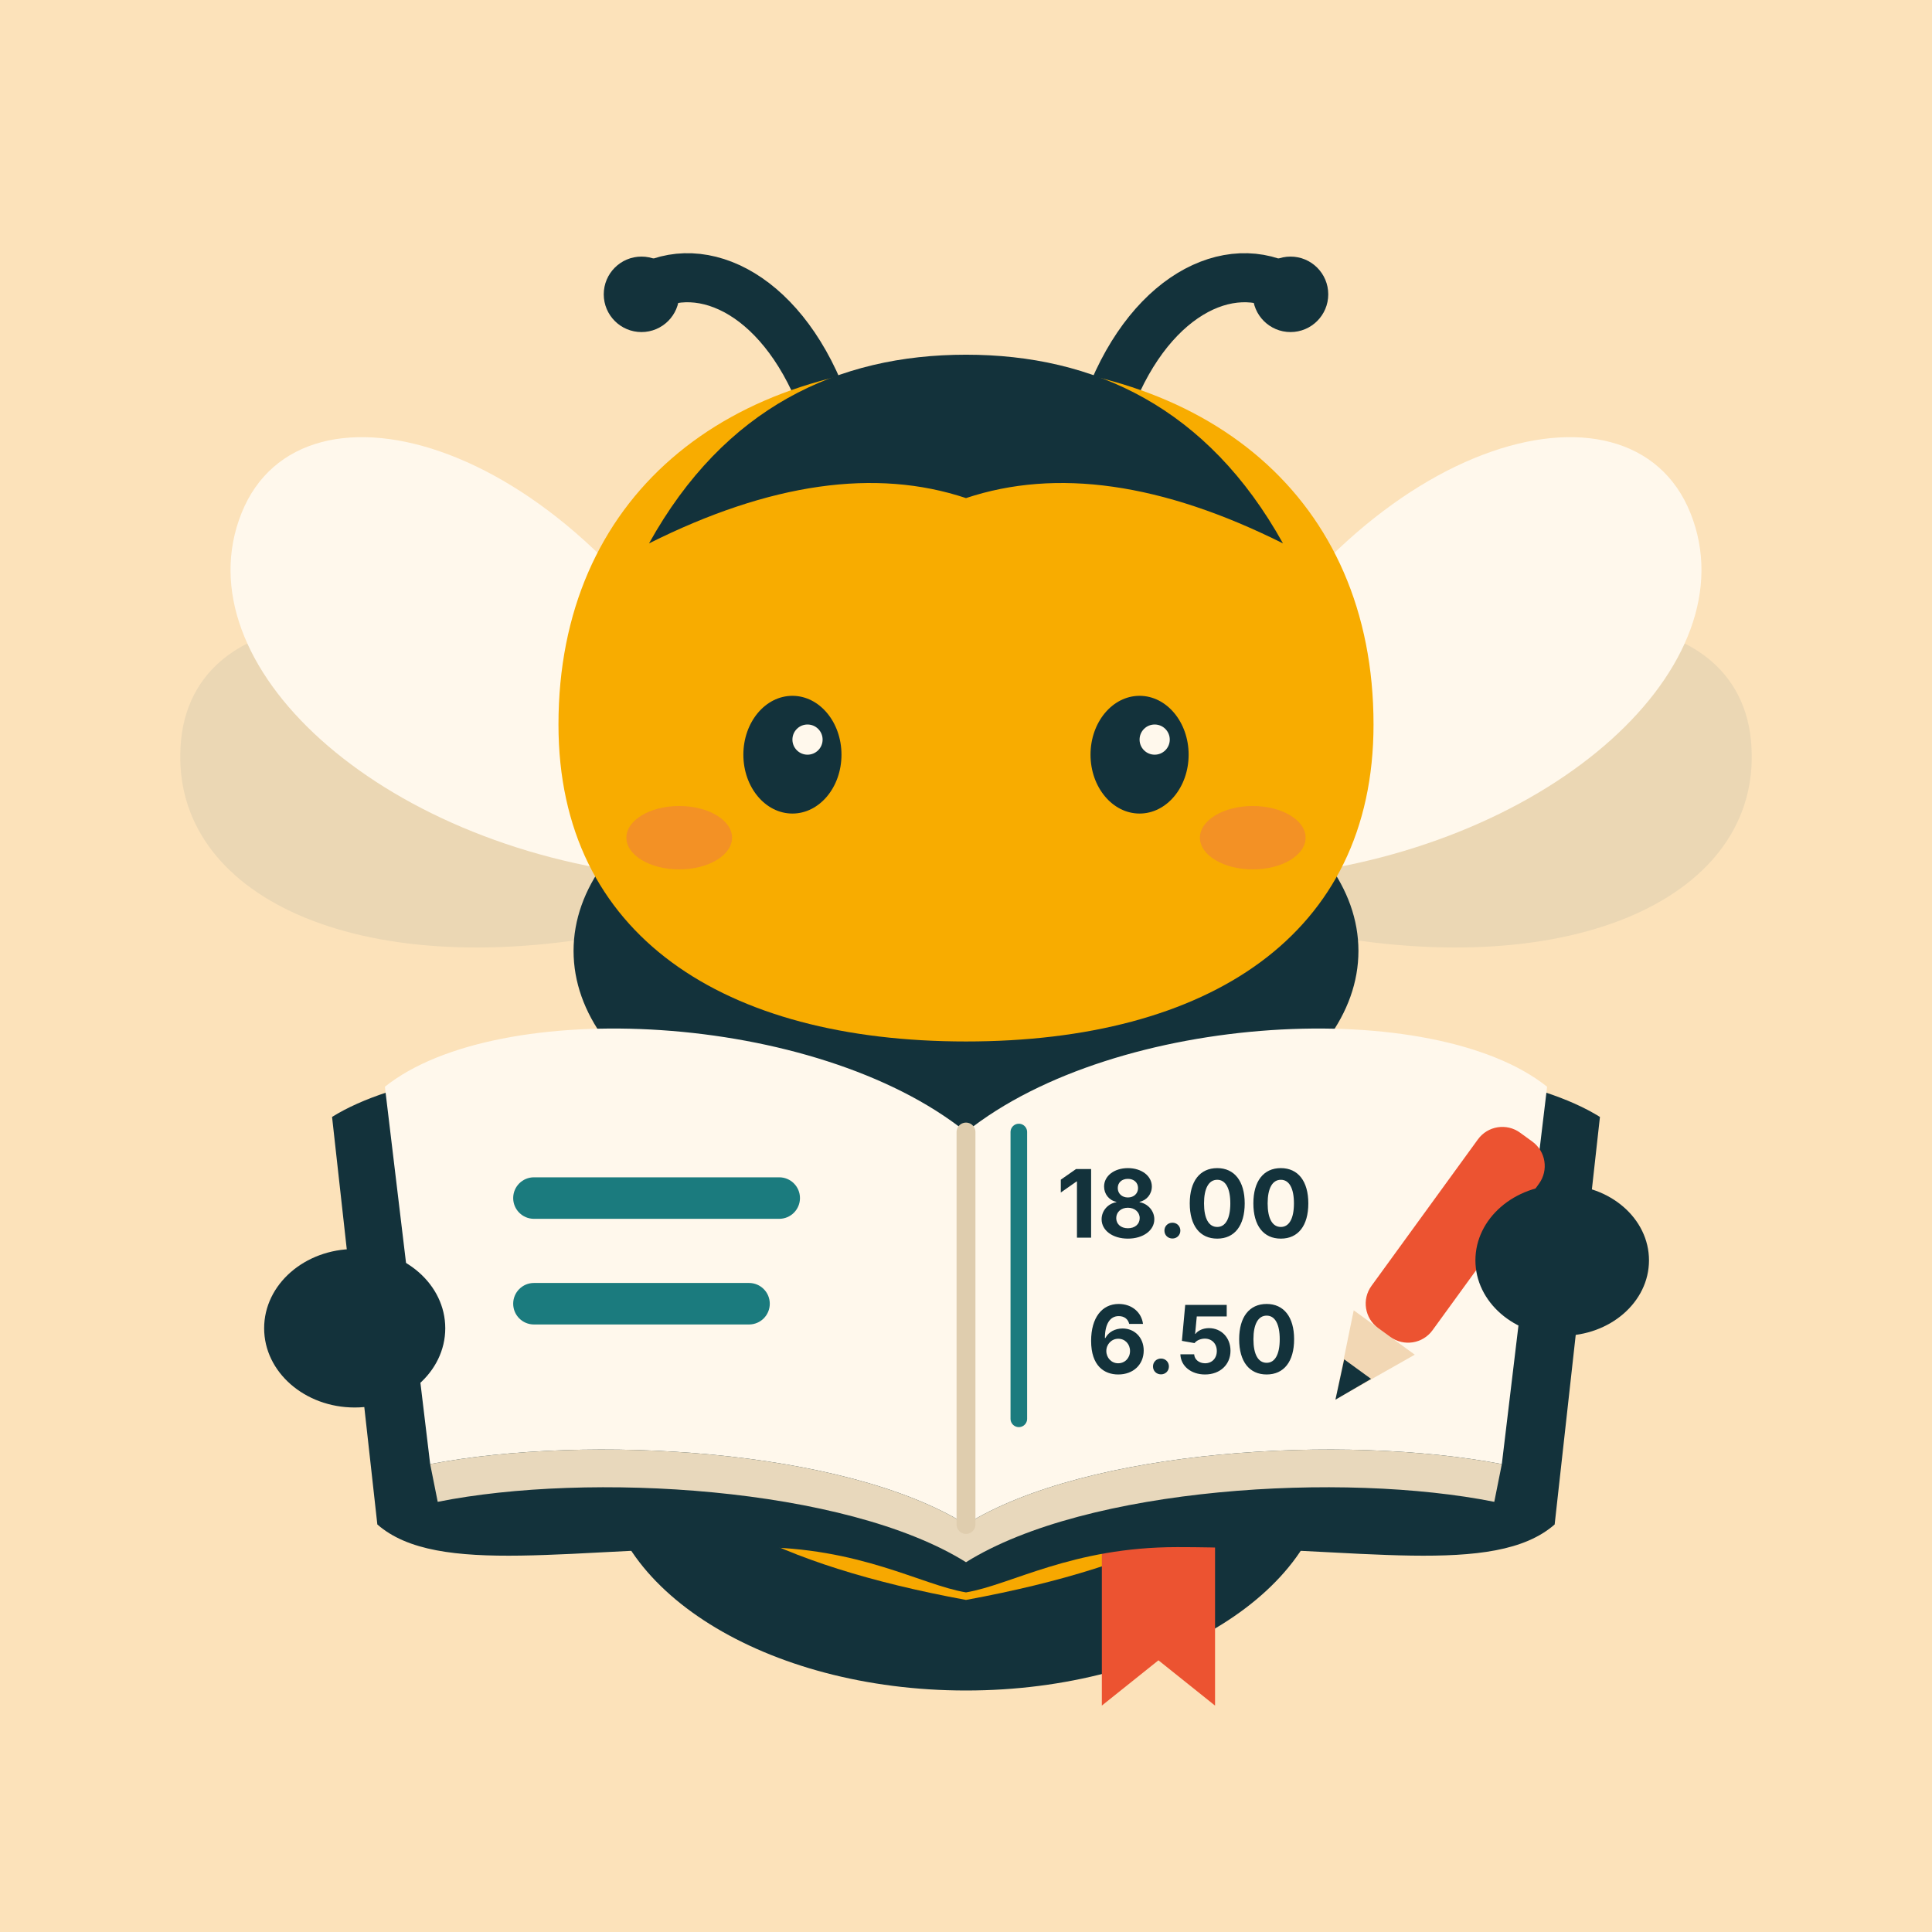
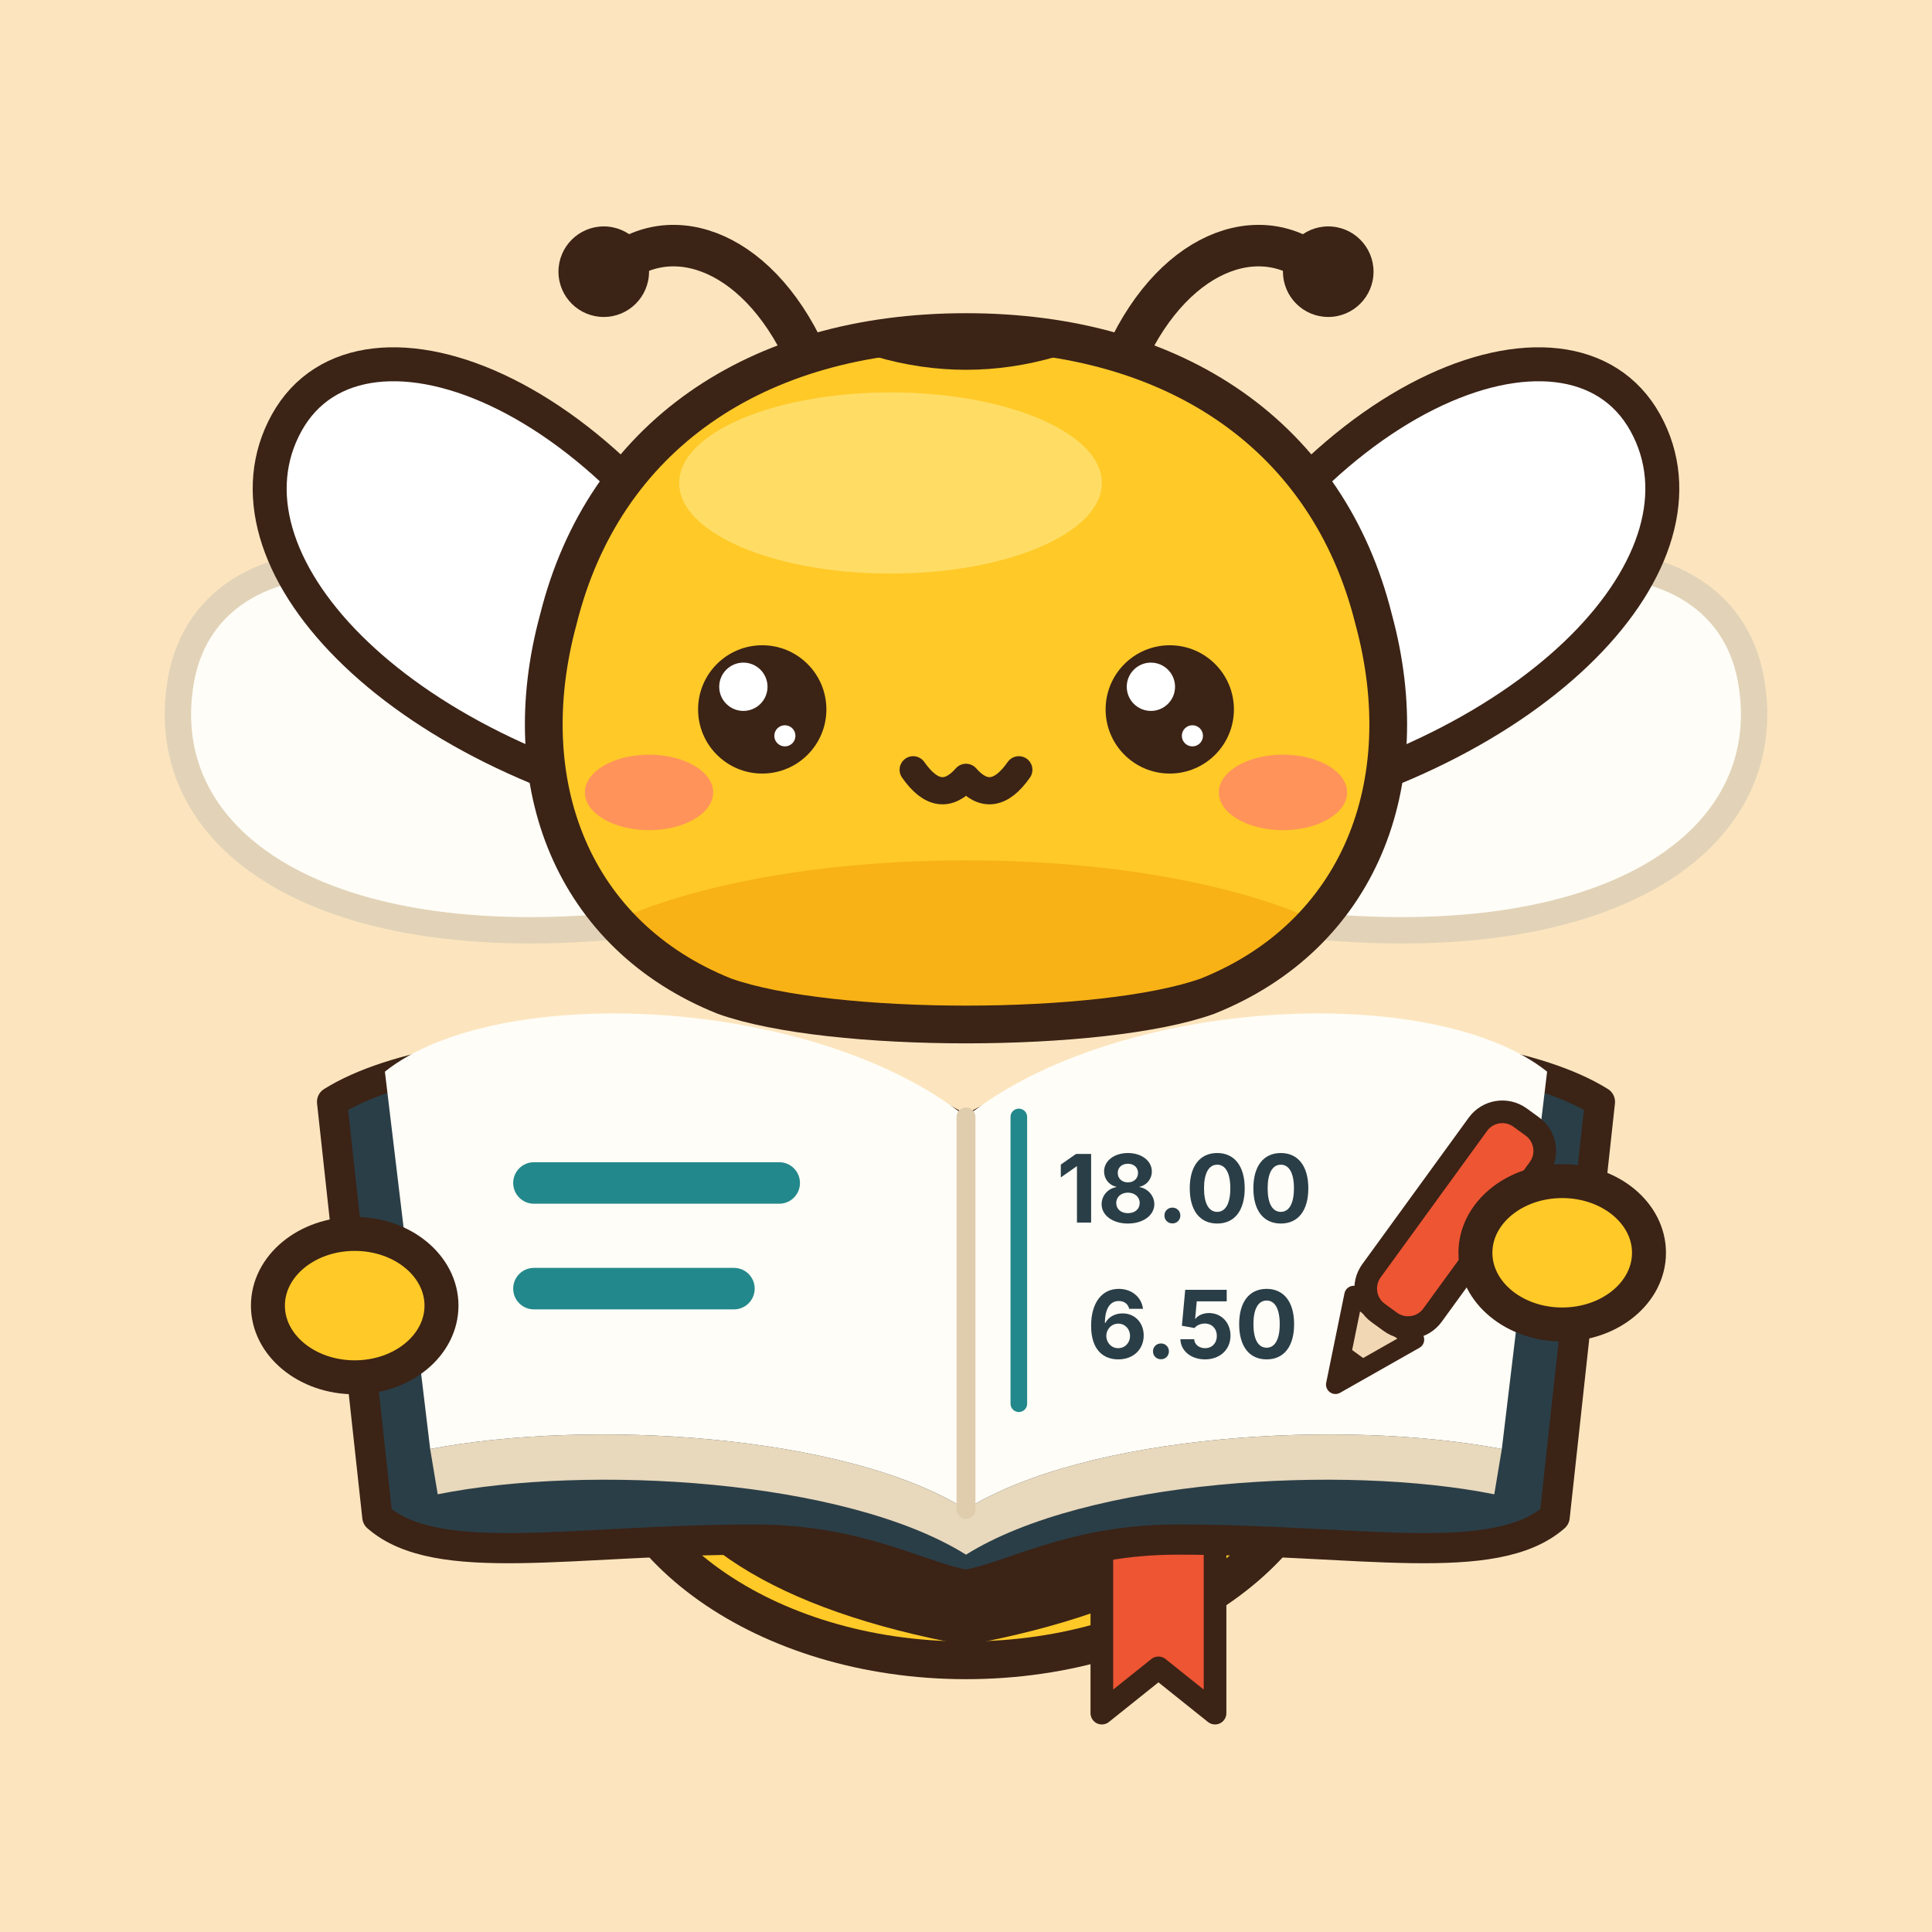
<svg xmlns="http://www.w3.org/2000/svg" width="1024" height="1024" viewBox="0 0 256 256" role="img" aria-labelledby="title desc">
-   <rect id="background" width="256" height="256" fill="#FCE2BA" />
+   <rect id="background" width="256" height="256" fill="#FCE5BE" />
  <g id="wings">
-     <path d="M 80 124 C 46 130 22 118 24 98 C 26 78 58 76 88 102 Z" fill="#EBD7B4" />
-     <path d="M 176 124 C 210 130 234 118 232 98 C 230 78 198 76 168 102 Z" fill="#EBD7B4" />
-     <path d="M 86 116 C 50 112 24 88 32 68 C 40 48 76 58 96 96 Z" fill="#FFF8EC" />
-     <path d="M 170 116 C 206 112 232 88 224 68 C 216 48 180 58 160 96 Z" fill="#FFF8EC" />
+     <path d="M 88 122 C 44 128 20 112 24 90 C 28 68 64 68 94 102 Z" fill="#FFFDF7" stroke="#E2D3B8" stroke-width="3.5" stroke-linejoin="round" />
+     <path d="M 168 122 C 212 128 236 112 232 90 C 228 68 192 68 162 102 Z" fill="#FFFDF7" stroke="#E2D3B8" stroke-width="3.5" stroke-linejoin="round" />
+     <path d="M 92 108 C 52 100 28 74 38 56 C 48 38 84 52 102 92 Z" fill="#FFFFFF" stroke="#3B2316" stroke-width="4.5" stroke-linejoin="round" />
+     <path d="M 164 108 C 204 100 228 74 218 56 C 208 38 172 52 154 92 Z" fill="#FFFFFF" stroke="#3B2316" stroke-width="4.5" stroke-linejoin="round" />
  </g>
-   <g id="belly">
-     <ellipse cx="128" cy="194" rx="48" ry="30" fill="#13323B" />
-     <path d="M 84 188 Q 128 202 172 188 Q 166 205 128 212 Q 90 205 84 188 Z" fill="#F7A800" />
+   <g id="body">
+     <ellipse cx="128" cy="186" rx="48" ry="34" fill="#FFC928" stroke="#3B2316" stroke-width="5" />
+     <path d="M 84 190 Q 128 208 172 190 Q 166 211 128 218 Q 90 211 84 190 Z" fill="#3B2316" />
  </g>
-   <g id="bee-head">
-     <path d="M 110 56 C 105 40 94 34 86 38" fill="none" stroke="#13323B" stroke-width="6.5" stroke-linecap="round" />
-     <circle cx="85" cy="39" r="5" fill="#13323B" />
-     <path d="M 146 56 C 151 40 162 34 170 38" fill="none" stroke="#13323B" stroke-width="6.5" stroke-linecap="round" />
-     <circle cx="171" cy="39" r="5" fill="#13323B" />
-     <ellipse cx="128" cy="126" rx="52" ry="30" fill="#13323B" />
-     <path d="       M 74 96       C 74 66 96 48 128 48       C 160 48 182 66 182 96       C 182 124 160 138 128 138       C 96 138 74 124 74 96 Z" fill="#F8AC00" />
-     <path d="       M 86 72       C 96 54 111 47 128 47       C 145 47 160 54 170 72       C 154 64 140 62 128 66       C 116 62 102 64 86 72 Z" fill="#13323B" />
-     <ellipse cx="105" cy="100" rx="6.5" ry="7.8" fill="#13323B" />
-     <ellipse cx="151" cy="100" rx="6.5" ry="7.8" fill="#13323B" />
-     <circle cx="107" cy="98" r="2" fill="#FFF8EC" />
-     <circle cx="153" cy="98" r="2" fill="#FFF8EC" />
-     <ellipse cx="90" cy="111" rx="7" ry="4.2" fill="#EE7A44" opacity="0.55" />
-     <ellipse cx="166" cy="111" rx="7" ry="4.2" fill="#EE7A44" opacity="0.55" />
+   <g id="head">
+     <path d="M 108 50 C 102 34 90 29 82 35" fill="none" stroke="#3B2316" stroke-width="5.5" stroke-linecap="round" />
+     <circle cx="80" cy="36" r="6" fill="#3B2316" />
+     <path d="M 148 50 C 154 34 166 29 174 35" fill="none" stroke="#3B2316" stroke-width="5.5" stroke-linecap="round" />
+     <circle cx="176" cy="36" r="6" fill="#3B2316" />
+     <defs>
+       <path id="pb-head-shape" d="         M 128 44         C 156 44 176 58 182 82         C 188 104 180 124 160 132         C 146 137 110 137 96 132         C 76 124 68 104 74 82         C 80 58 100 44 128 44 Z" />
+       <clipPath id="pb-head-clip">
+         <use href="#pb-head-shape" />
+       </clipPath>
+     </defs>
+     <use href="#pb-head-shape" fill="#FFC928" />
+     <g clip-path="url(#pb-head-clip)">
+       <ellipse cx="128" cy="134" rx="58" ry="20" fill="#F29F05" opacity="0.55" />
+       <ellipse cx="118" cy="64" rx="28" ry="12" fill="#FFE47A" opacity="0.75" />
+       <path d="M 104 42 Q 128 56 152 42 Z" fill="#3B2316" />
+     </g>
+     <use href="#pb-head-shape" fill="none" stroke="#3B2316" stroke-width="5" />
+     <circle cx="101" cy="94" r="8.5" fill="#3B2316" />
+     <circle cx="98.5" cy="91" r="3.2" fill="#FFFFFF" />
+     <circle cx="104" cy="97.5" r="1.4" fill="#FFFFFF" />
+     <circle cx="155" cy="94" r="8.5" fill="#3B2316" />
+     <circle cx="152.5" cy="91" r="3.2" fill="#FFFFFF" />
+     <circle cx="158" cy="97.5" r="1.4" fill="#FFFFFF" />
+     <ellipse cx="86" cy="105" rx="8.5" ry="5" fill="#FF8468" opacity="0.78" />
+     <ellipse cx="170" cy="105" rx="8.5" ry="5" fill="#FF8468" opacity="0.78" />
+     <path d="M 121 102 Q 124.5 107 128 103 Q 131.5 107 135 102" fill="none" stroke="#3B2316" stroke-width="3.6" stroke-linecap="round" stroke-linejoin="round" />
  </g>
  <g id="ledger">
-     <path d="M 146 196 H 161 V 226 L 153.5 220 L 146 226 Z" fill="#EC5331" />
-     <path d="       M 44 148       C 60 138 106 138 128 152       C 150 138 196 138 212 148       L 206 202       C 198 209 180 205 156 205       C 142 205 134 210 128 211       C 122 210 114 205 100 205       C 76 205 58 209 50 202 Z" fill="#13323B" />
-     <path d="       M 51 144       C 66 132 108 134 128 150       C 148 134 190 132 205 144       L 199 194       C 178 190 144 192 128 202       C 112 192 78 190 57 194 Z" fill="#FFF8EC" />
-     <path d="       M 57 194       C 78 190 112 192 128 202       C 144 192 178 190 199 194       L 198 199       C 178 195 144 197 128 207       C 112 197 78 195 58 199 Z" fill="#E8D8BC" />
-     <path d="M 128 150 L 128 202" stroke="#DFCDAE" stroke-width="2.5" stroke-linecap="round" />
-     <rect x="68" y="156" width="38" height="5.5" rx="2.75" fill="#1B7B7E" />
-     <rect x="68" y="170" width="34" height="5.5" rx="2.75" fill="#1B7B7E" />
-     <line x1="135" y1="150" x2="135" y2="188" stroke="#1B7B7E" stroke-width="2.2" stroke-linecap="round" />
-     <text x="140" y="164" font-family="-apple-system, BlinkMacSystemFont, 'SF Pro Rounded', sans-serif" font-size="12.5" font-weight="700" fill="#13323B">18.00</text>
-     <text x="144" y="182" font-family="-apple-system, BlinkMacSystemFont, 'SF Pro Rounded', sans-serif" font-size="12.5" font-weight="700" fill="#13323B">6.50</text>
+     <path d="M 146 196 H 161 V 227 L 153.5 221 L 146 227 Z" fill="#EE5533" stroke="#3B2316" stroke-width="3" stroke-linejoin="round" />
+     <path d="       M 44 146       C 60 136 106 136 128 150       C 150 136 196 136 212 146       L 206 201       C 198 208 180 204 156 204       C 142 204 134 209 128 210       C 122 209 114 204 100 204       C 76 204 58 208 50 201 Z" fill="#2A3E47" stroke="#3B2316" stroke-width="4" stroke-linejoin="round" />
+     <path d="       M 51 142       C 66 130 108 132 128 148       C 148 132 190 130 205 142       L 199 192       C 178 188 144 190 128 200       C 112 190 78 188 57 192 Z" fill="#FFFDF7" />
+     <path d="       M 57 192       C 78 188 112 190 128 200       C 144 190 178 188 199 192       L 198 198       C 178 194 144 196 128 206       C 112 196 78 194 58 198 Z" fill="#E8D8BC" />
+     <path d="M 128 148 L 128 200" stroke="#DFCDAE" stroke-width="2.5" stroke-linecap="round" />
+     <rect x="68" y="154" width="38" height="5.5" rx="2.75" fill="#23888B" />
+     <rect x="68" y="168" width="32" height="5.5" rx="2.75" fill="#23888B" />
+     <line x1="135" y1="148" x2="135" y2="186" stroke="#23888B" stroke-width="2.2" stroke-linecap="round" />
+     <text x="140" y="162" font-family="-apple-system, BlinkMacSystemFont, 'SF Pro Rounded', sans-serif" font-size="12.5" font-weight="700" fill="#2A3E47">18.00</text>
+     <text x="144" y="180" font-family="-apple-system, BlinkMacSystemFont, 'SF Pro Rounded', sans-serif" font-size="12.5" font-weight="700" fill="#2A3E47">6.50</text>
  </g>
  <g id="paws-and-pencil">
-     <ellipse cx="47" cy="176" rx="12" ry="10.5" fill="#13323B" />
-     <g transform="translate(194 162) rotate(36)">
-       <path d="M -5 18 L 5 18 L 0 29 Z" fill="#F2D7B4" />
-       <path d="M -2.2 24 L 2.2 24 L 0 29 Z" fill="#13323B" />
-       <rect x="-5" y="-14" width="10" height="32" rx="4" fill="#EC5331" />
+     <ellipse cx="47" cy="173" rx="11.5" ry="9.5" fill="#FFC928" stroke="#3B2316" stroke-width="4.5" />
+     <g transform="translate(194 160) rotate(36)">
+       <path d="M -5 18 L 5 18 L 0 29 Z" fill="#F2D7B4" stroke="#3B2316" stroke-width="2.5" stroke-linejoin="round" />
+       <path d="M -2.2 24 L 2.2 24 L 0 29 Z" fill="#3B2316" />
+       <rect x="-5" y="-14" width="10" height="32" rx="4" fill="#EE5533" stroke="#3B2316" stroke-width="3" />
    </g>
-     <ellipse cx="207" cy="167" rx="11.5" ry="10" fill="#13323B" />
+     <ellipse cx="207" cy="166" rx="11.5" ry="9.5" fill="#FFC928" stroke="#3B2316" stroke-width="4.5" />
  </g>
</svg>
